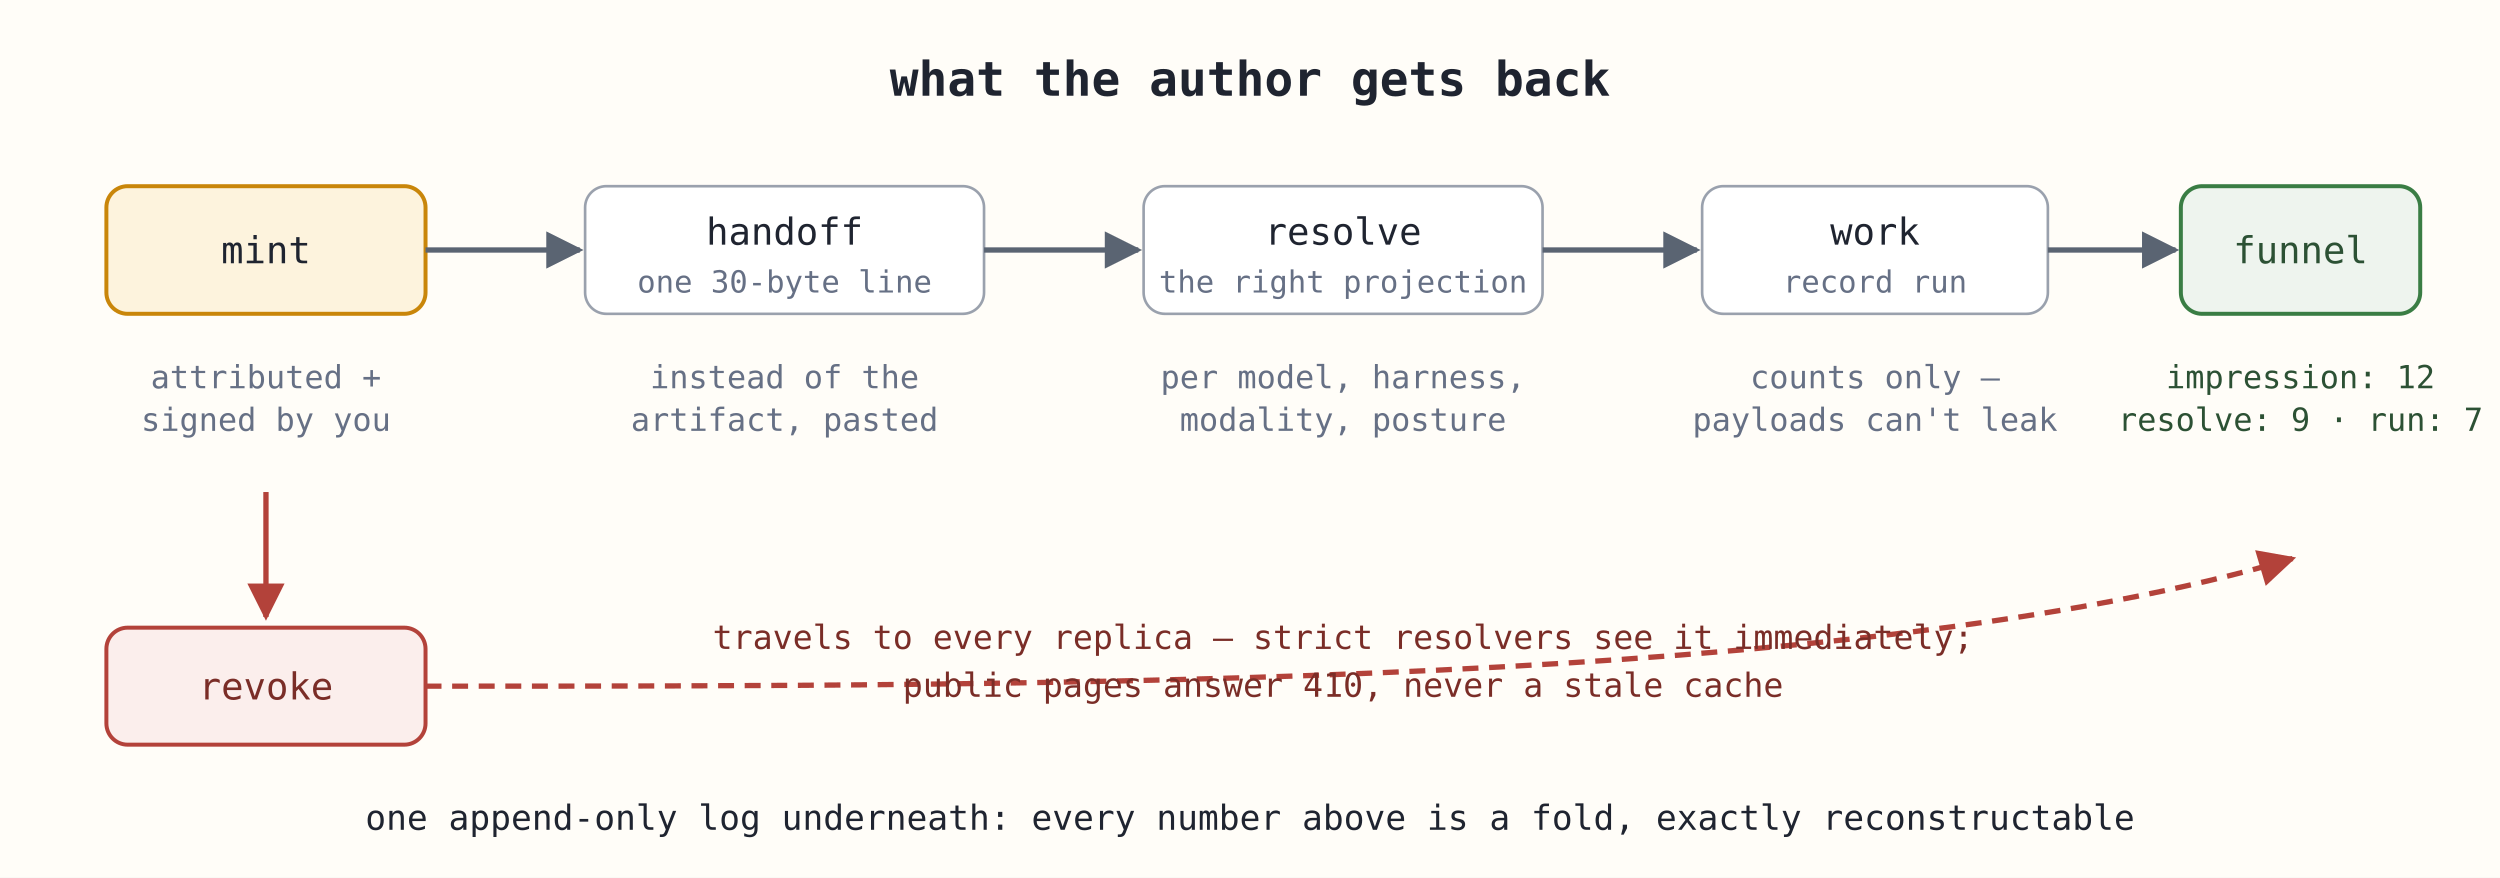
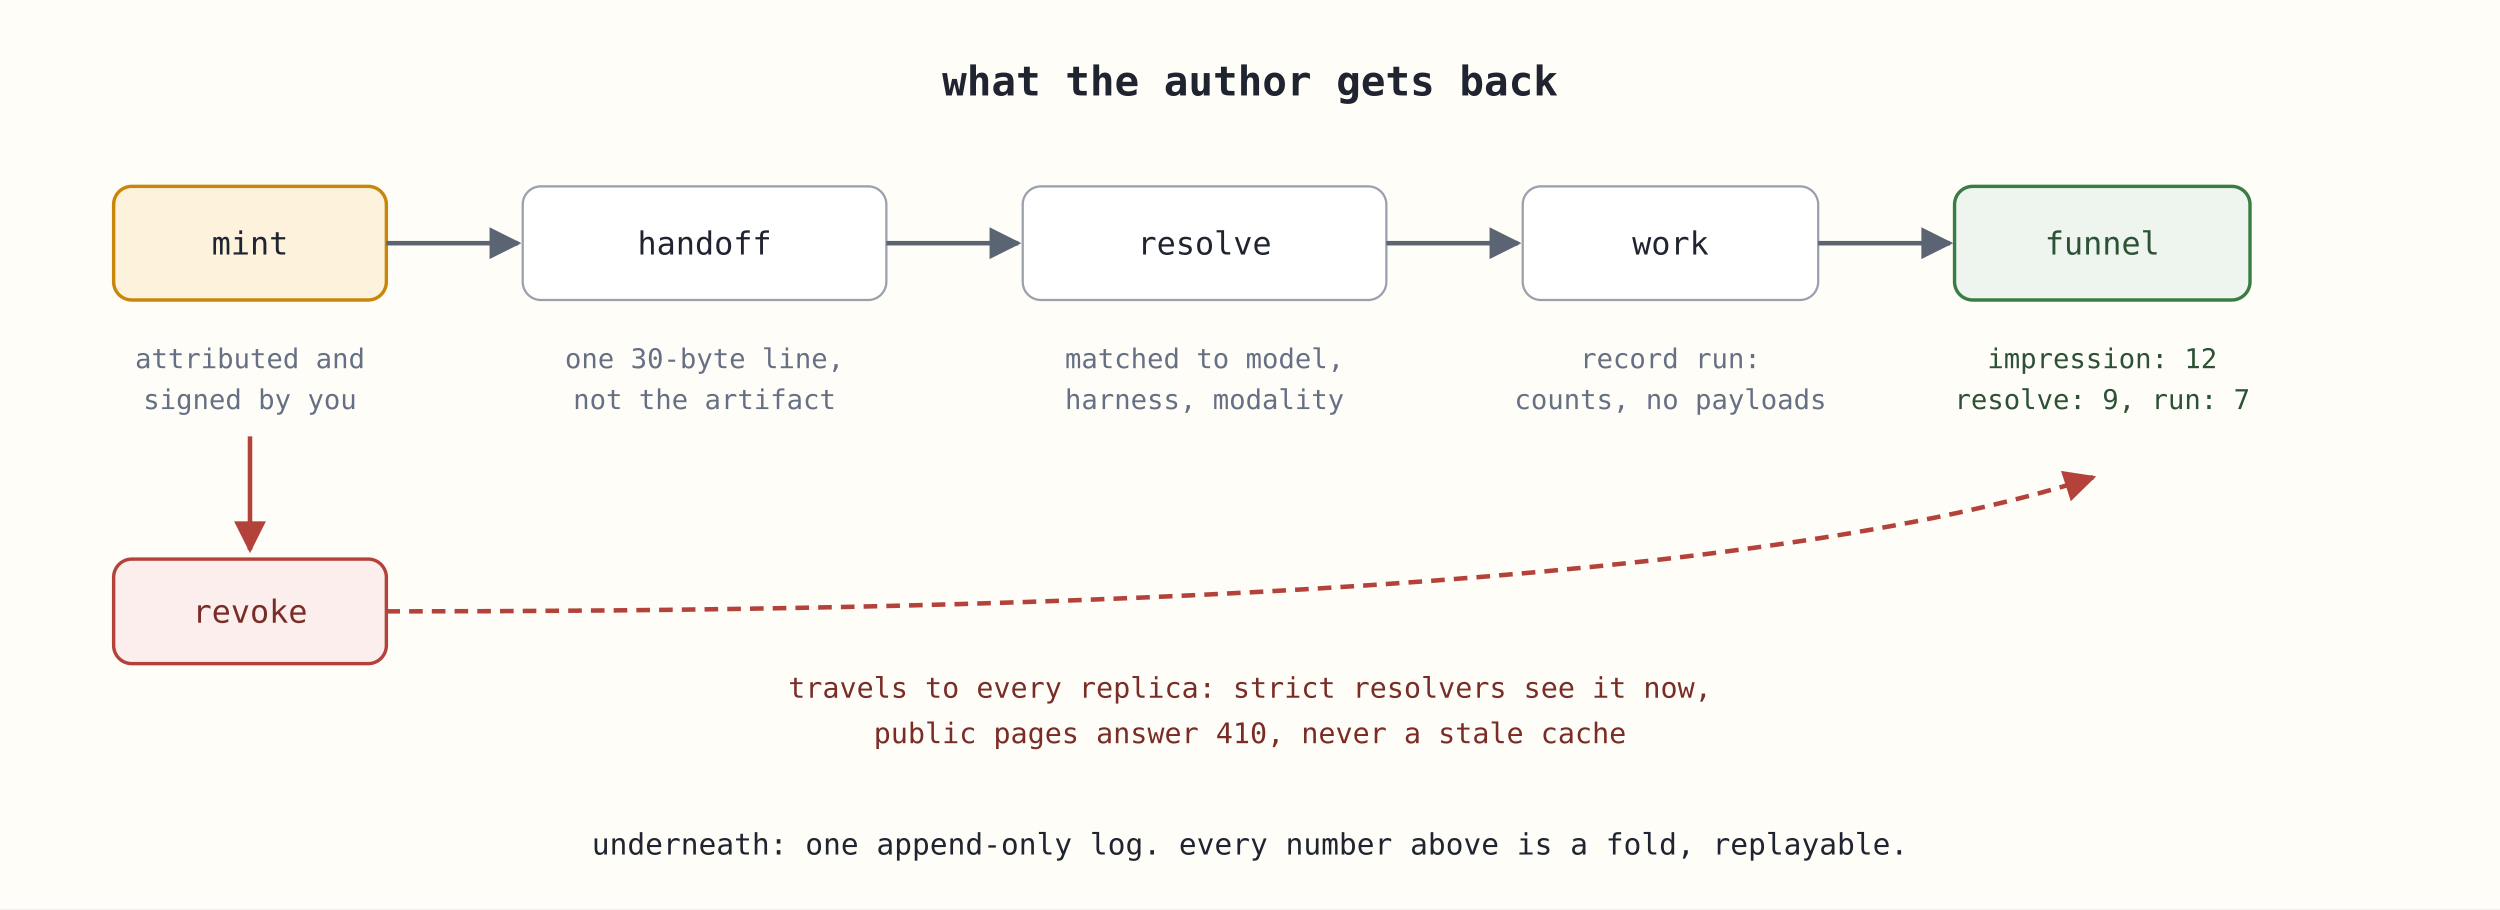
- <svg xmlns="http://www.w3.org/2000/svg" viewBox="0 0 940 330" font-family="ui-monospace, SFMono-Regular, Menlo, Consolas, monospace">
+ <svg xmlns="http://www.w3.org/2000/svg" viewBox="0 0 1100 400" font-family="ui-monospace, SFMono-Regular, Menlo, Consolas, monospace">
  <defs>
    <marker id="la" viewBox="0 0 10 10" refX="9" refY="5" markerWidth="7" markerHeight="7" orient="auto-start-reverse">
      <path d="M 0 0 L 10 5 L 0 10 z" fill="#5a6472" />
    </marker>
    <marker id="lr" viewBox="0 0 10 10" refX="9" refY="5" markerWidth="7" markerHeight="7" orient="auto-start-reverse">
      <path d="M 0 0 L 10 5 L 0 10 z" fill="#b3423a" />
    </marker>
  </defs>
-   <rect width="940" height="330" fill="#fffdf8" />
-   <text x="470" y="36" text-anchor="middle" font-size="18" font-weight="bold" fill="#1f2430">what the author gets back</text>
+   <rect width="1100" height="400" fill="#fffdf8" />
+   <text x="550" y="42" text-anchor="middle" font-size="18" font-weight="bold" fill="#1f2430">what the author gets back</text>
  <g font-size="14" fill="#1f2430">
-     <rect x="40" y="70" width="120" height="48" rx="8" fill="#fdf3dd" stroke="#c9860a" stroke-width="1.5" />
-     <text x="100" y="99" text-anchor="middle">mint</text>
-     <rect x="220" y="70" width="150" height="48" rx="8" fill="#ffffff" stroke="#9aa1ad" />
-     <text x="295" y="92" text-anchor="middle">handoff</text>
-     <text x="295" y="110" text-anchor="middle" font-size="11.5" fill="#667085">one 30-byte line</text>
-     <rect x="430" y="70" width="150" height="48" rx="8" fill="#ffffff" stroke="#9aa1ad" />
-     <text x="505" y="92" text-anchor="middle">resolve</text>
-     <text x="505" y="110" text-anchor="middle" font-size="11.5" fill="#667085">the right projection</text>
-     <rect x="640" y="70" width="130" height="48" rx="8" fill="#ffffff" stroke="#9aa1ad" />
-     <text x="705" y="92" text-anchor="middle">work</text>
-     <text x="705" y="110" text-anchor="middle" font-size="11.5" fill="#667085">record run</text>
-     <rect x="820" y="70" width="90" height="48" rx="8" fill="#eef4ee" stroke="#3a7d44" stroke-width="1.5" />
-     <text x="865" y="99" text-anchor="middle" fill="#2c5134">funnel</text>
+     <rect x="50" y="82" width="120" height="50" rx="8" fill="#fdf3dd" stroke="#c9860a" stroke-width="1.5" />
+     <text x="110" y="112" text-anchor="middle">mint</text>
+     <rect x="230" y="82" width="160" height="50" rx="8" fill="#ffffff" stroke="#9aa1ad" />
+     <text x="310" y="112" text-anchor="middle">handoff</text>
+     <rect x="450" y="82" width="160" height="50" rx="8" fill="#ffffff" stroke="#9aa1ad" />
+     <text x="530" y="112" text-anchor="middle">resolve</text>
+     <rect x="670" y="82" width="130" height="50" rx="8" fill="#ffffff" stroke="#9aa1ad" />
+     <text x="735" y="112" text-anchor="middle">work</text>
+     <rect x="860" y="82" width="130" height="50" rx="8" fill="#eef4ee" stroke="#3a7d44" stroke-width="1.5" />
+     <text x="925" y="112" text-anchor="middle" fill="#2c5134">funnel</text>
  </g>
-   <line x1="160" y1="94" x2="218" y2="94" stroke="#5a6472" stroke-width="2" marker-end="url(#la)" />
-   <line x1="370" y1="94" x2="428" y2="94" stroke="#5a6472" stroke-width="2" marker-end="url(#la)" />
-   <line x1="580" y1="94" x2="638" y2="94" stroke="#5a6472" stroke-width="2" marker-end="url(#la)" />
-   <line x1="770" y1="94" x2="818" y2="94" stroke="#5a6472" stroke-width="2" marker-end="url(#la)" />
+   <line x1="170" y1="107" x2="228" y2="107" stroke="#5a6472" stroke-width="2" marker-end="url(#la)" />
+   <line x1="390" y1="107" x2="448" y2="107" stroke="#5a6472" stroke-width="2" marker-end="url(#la)" />
+   <line x1="610" y1="107" x2="668" y2="107" stroke="#5a6472" stroke-width="2" marker-end="url(#la)" />
+   <line x1="800" y1="107" x2="858" y2="107" stroke="#5a6472" stroke-width="2" marker-end="url(#la)" />
  <g font-size="12" fill="#667085">
-     <text x="100" y="146" text-anchor="middle">attributed +</text>
-     <text x="100" y="162" text-anchor="middle">signed by you</text>
-     <text x="295" y="146" text-anchor="middle">instead of the</text>
-     <text x="295" y="162" text-anchor="middle">artifact, pasted</text>
-     <text x="505" y="146" text-anchor="middle">per model, harness,</text>
-     <text x="505" y="162" text-anchor="middle">modality, posture</text>
-     <text x="705" y="146" text-anchor="middle">counts only —</text>
-     <text x="705" y="162" text-anchor="middle">payloads can't leak</text>
-     <text x="865" y="146" text-anchor="middle" fill="#2c5134">impression: 12</text>
-     <text x="865" y="162" text-anchor="middle" fill="#2c5134">resolve: 9 · run: 7</text>
+     <text x="110" y="162" text-anchor="middle">attributed and</text>
+     <text x="110" y="180" text-anchor="middle">signed by you</text>
+     <text x="310" y="162" text-anchor="middle">one 30-byte line,</text>
+     <text x="310" y="180" text-anchor="middle">not the artifact</text>
+     <text x="530" y="162" text-anchor="middle">matched to model,</text>
+     <text x="530" y="180" text-anchor="middle">harness, modality</text>
+     <text x="735" y="162" text-anchor="middle">record run:</text>
+     <text x="735" y="180" text-anchor="middle">counts, no payloads</text>
+     <text x="925" y="162" text-anchor="middle" fill="#2c5134">impression: 12</text>
+     <text x="925" y="180" text-anchor="middle" fill="#2c5134">resolve: 9, run: 7</text>
  </g>
-   <line x1="100" y1="185" x2="100" y2="232" stroke="#b3423a" stroke-width="2" marker-end="url(#lr)" />
-   <rect x="40" y="236" width="120" height="44" rx="8" fill="#fbeeec" stroke="#b3423a" stroke-width="1.5" />
-   <text x="100" y="263" text-anchor="middle" font-size="14" fill="#7a2d27">revoke</text>
-   <path d="M 160 258 C 400 258 700 258 862 210" fill="none" stroke="#b3423a" stroke-width="2" stroke-dasharray="6 4" marker-end="url(#lr)" />
-   <text x="505" y="244" text-anchor="middle" font-size="12.5" fill="#7a2d27">travels to every replica — strict resolvers see it immediately;</text>
-   <text x="505" y="262" text-anchor="middle" font-size="12.5" fill="#7a2d27">public pages answer 410, never a stale cache</text>
-   <text x="470" y="312" text-anchor="middle" font-size="13" fill="#1f2430">one append-only log underneath: every number above is a fold, exactly reconstructable</text>
+   <line x1="110" y1="192" x2="110" y2="242" stroke="#b3423a" stroke-width="2" marker-end="url(#lr)" />
+   <rect x="50" y="246" width="120" height="46" rx="8" fill="#fbeeec" stroke="#b3423a" stroke-width="1.5" />
+   <text x="110" y="274" text-anchor="middle" font-size="14" fill="#7a2d27">revoke</text>
+   <path d="M 170 269 C 420 269 760 262 921 210" fill="none" stroke="#b3423a" stroke-width="2" stroke-dasharray="6 4" marker-end="url(#lr)" />
+   <rect x="330" y="290" width="440" height="46" fill="#fffdf8" />
+   <text x="550" y="307" text-anchor="middle" font-size="12.5" fill="#7a2d27">travels to every replica: strict resolvers see it now,</text>
+   <text x="550" y="327" text-anchor="middle" font-size="12.5" fill="#7a2d27">public pages answer 410, never a stale cache</text>
+   <text x="550" y="376" text-anchor="middle" font-size="13" fill="#1f2430">underneath: one append-only log. every number above is a fold, replayable.</text>
</svg>
